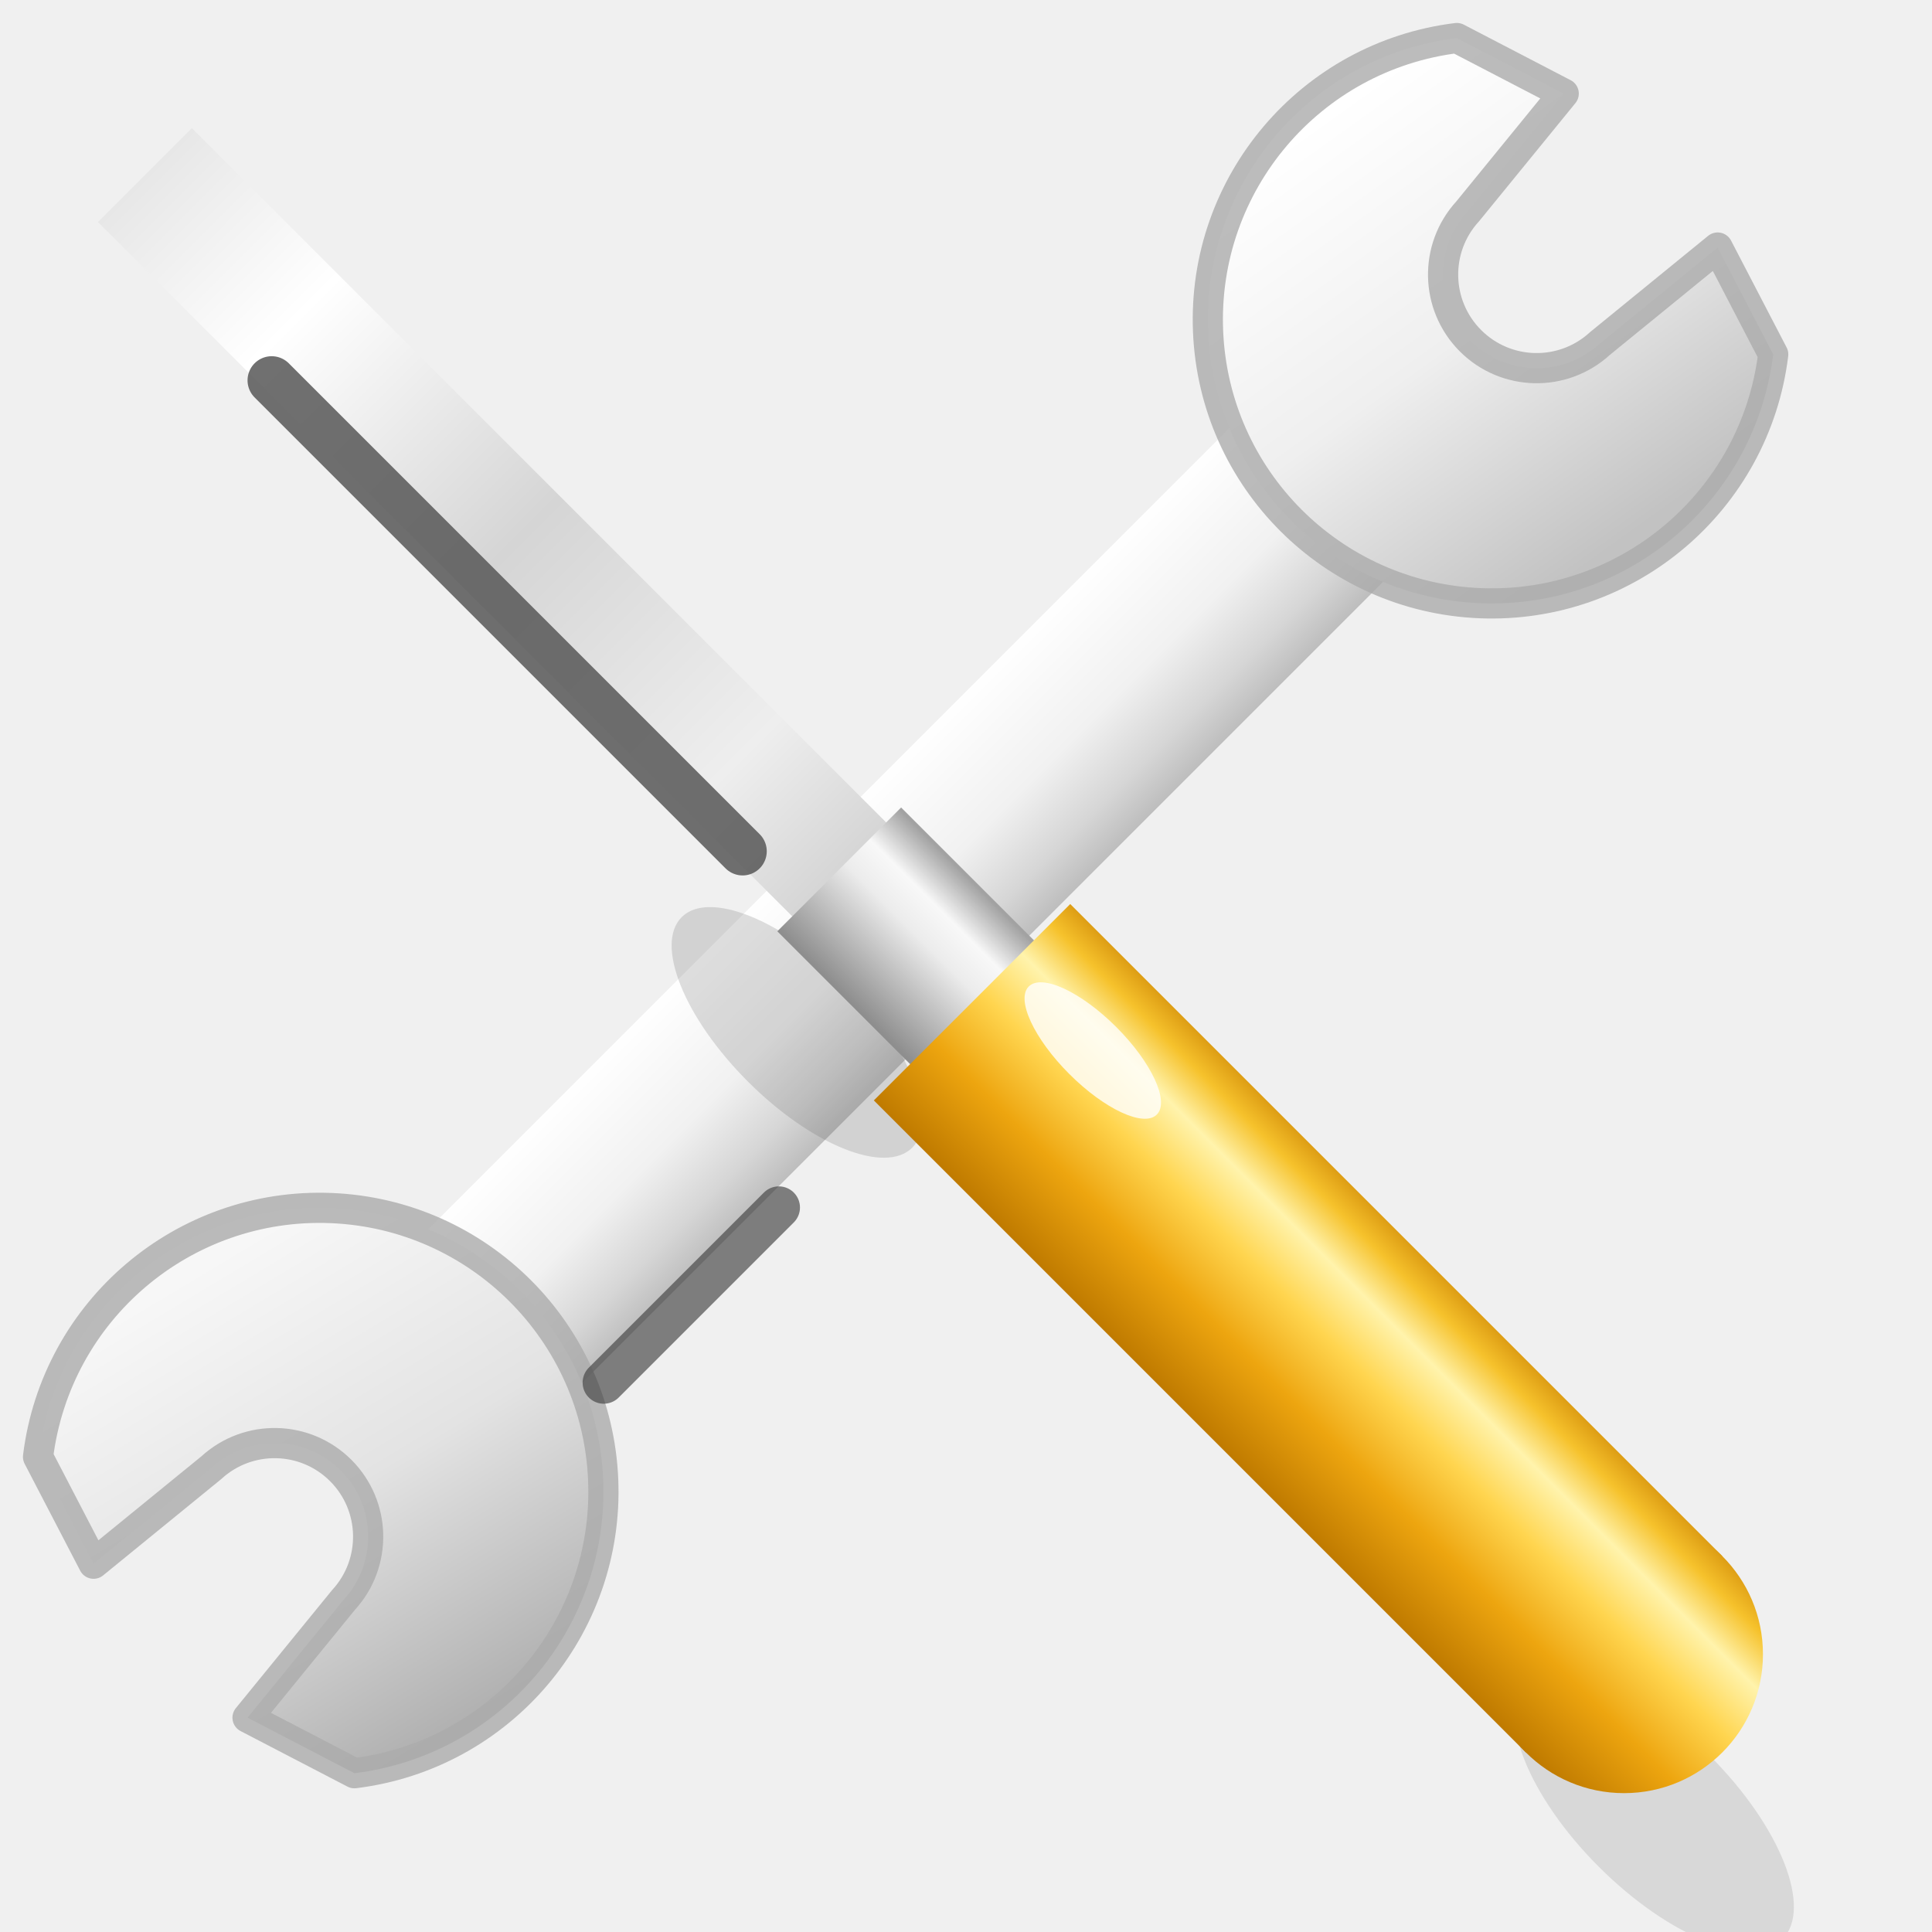
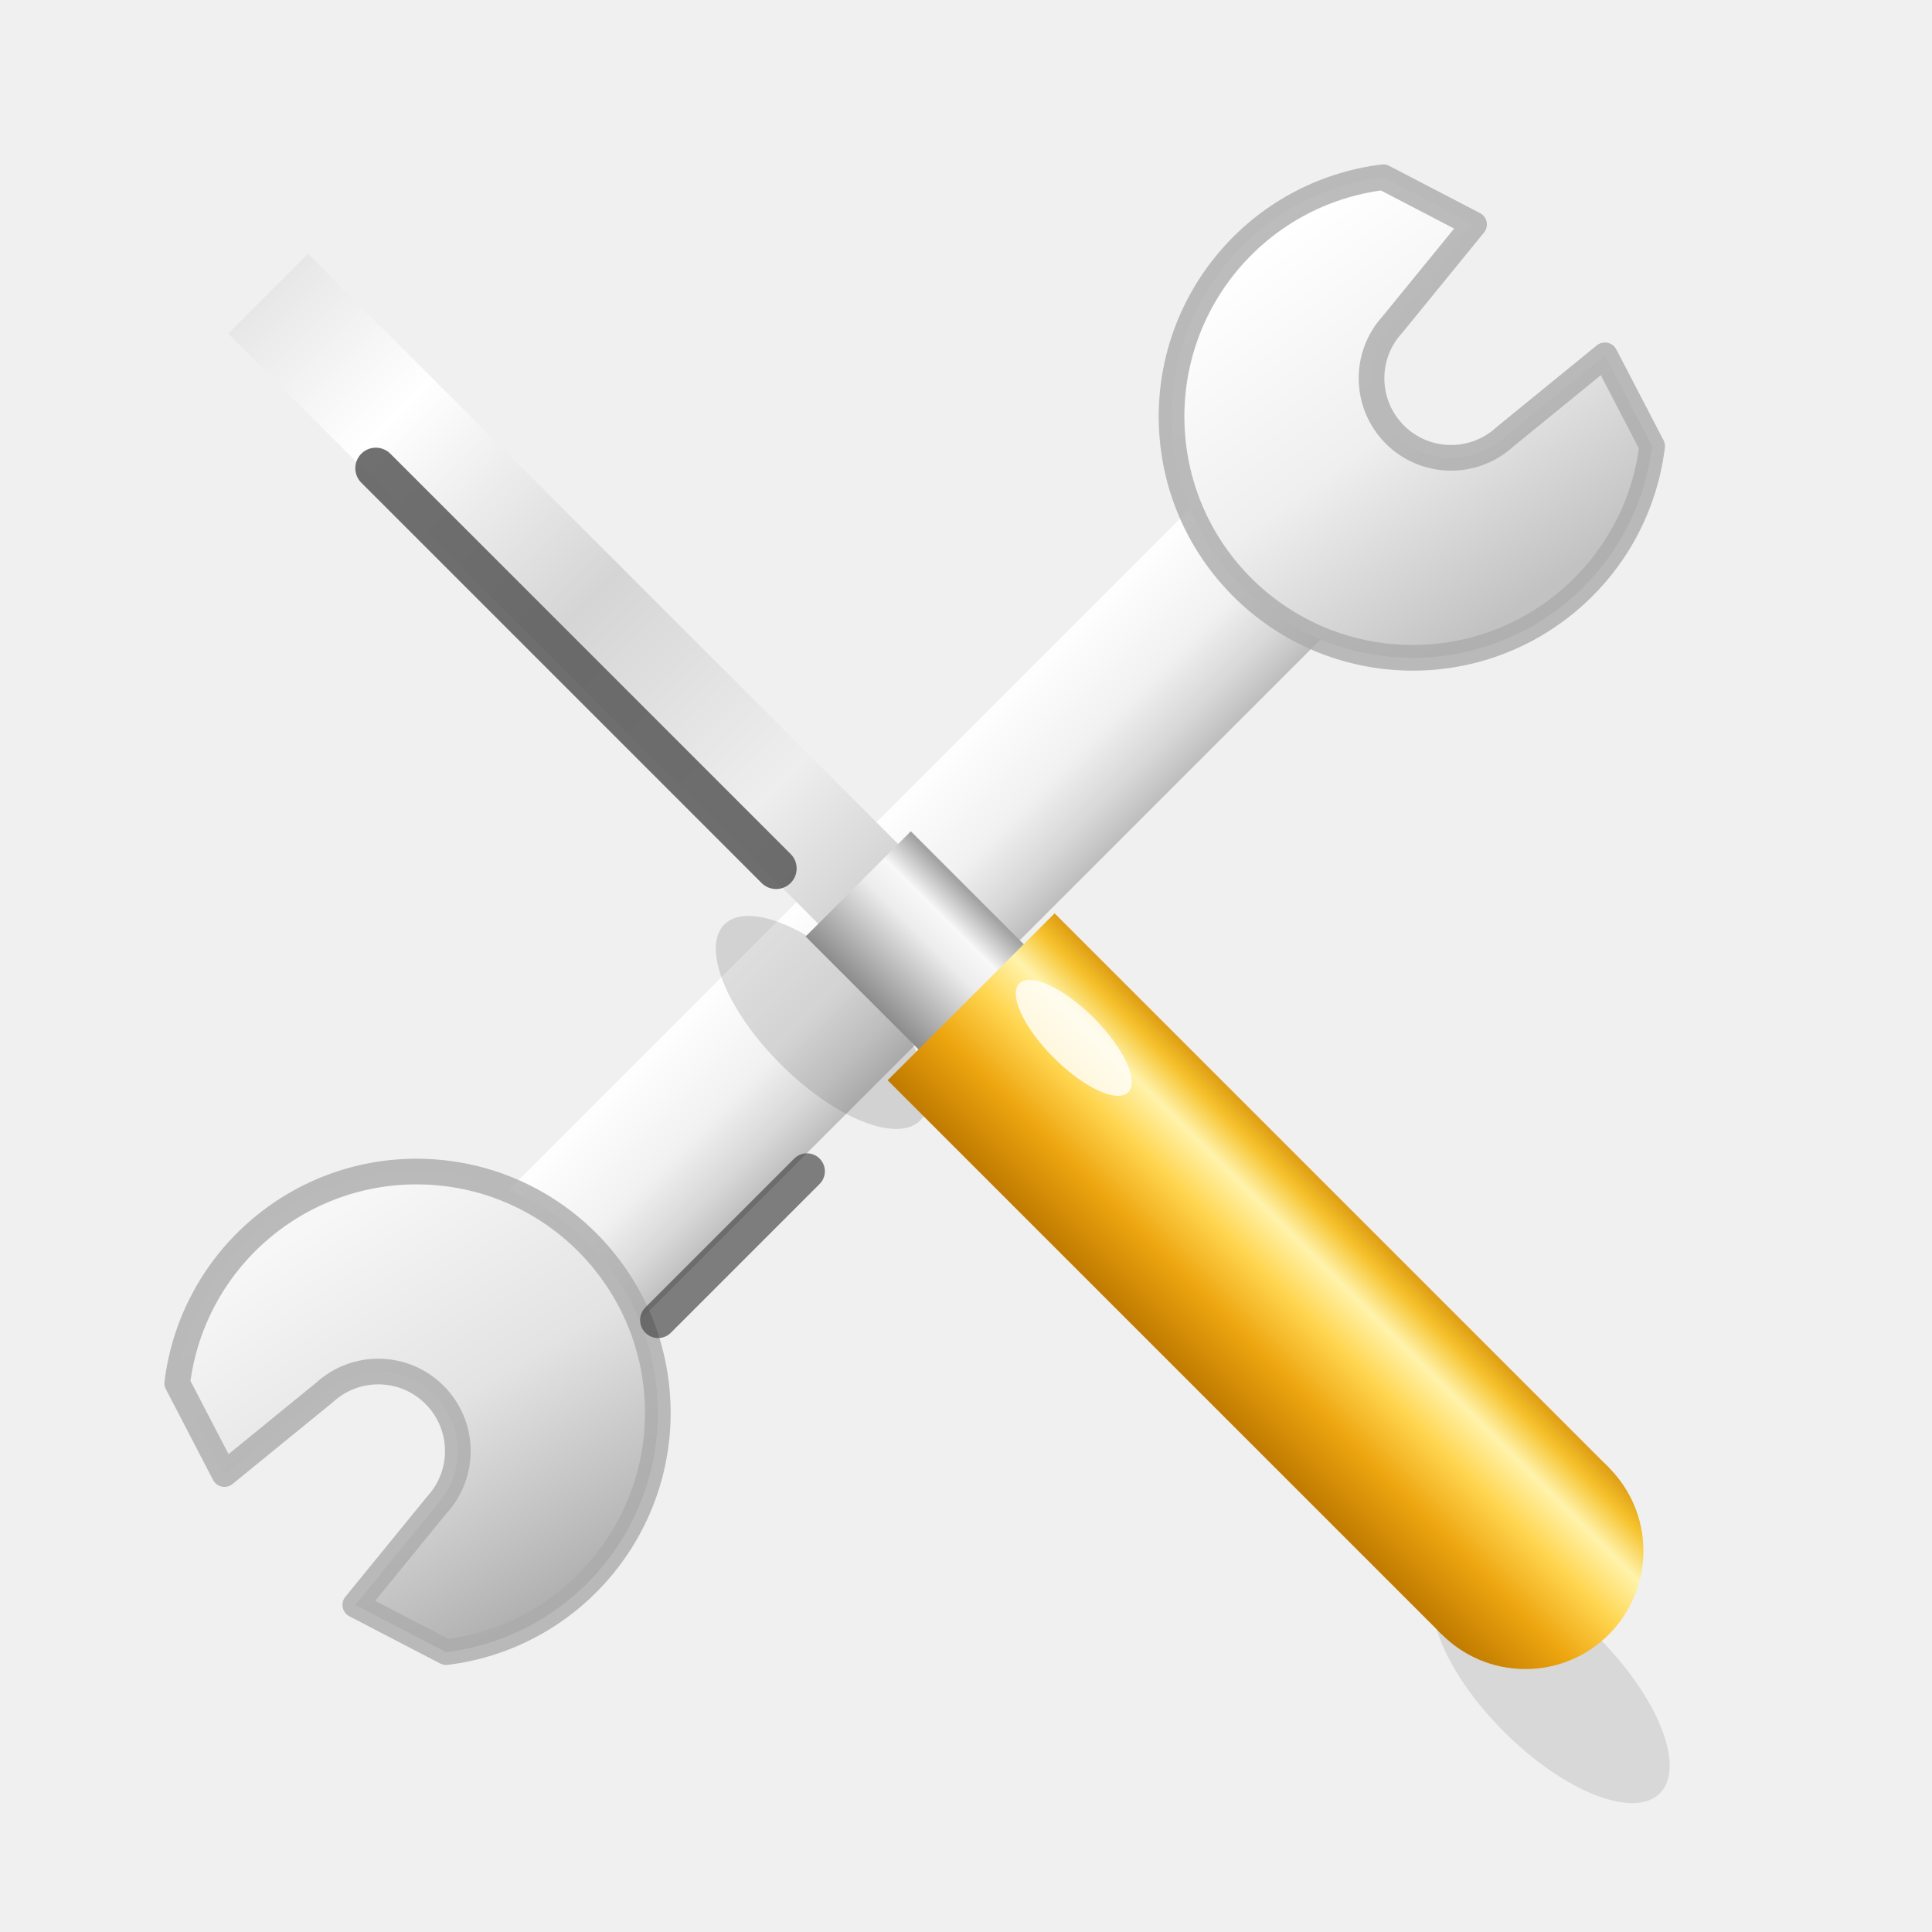
<svg xmlns="http://www.w3.org/2000/svg" viewBox="0 0 32 32">
  <defs>
    <linearGradient id="shaftg" gradientUnits="userSpaceOnUse" x1="13.7" y1="13.7" x2="16.3" y2="16.3">
      <stop offset="0" stop-color="#ffffff" />
      <stop offset="0.5" stop-color="#f1f1f1" />
      <stop offset="0.8" stop-color="#d6d6d6" />
      <stop offset="1" stop-color="#bcbcbc" />
    </linearGradient>
    <linearGradient id="h1" gradientUnits="userSpaceOnUse" x1="22.5" y1="1.5" x2="27.5" y2="8.5">
      <stop offset="0" stop-color="#ffffff" />
      <stop offset="0.5" stop-color="#efefef" />
      <stop offset="1" stop-color="#c2c2c2" />
    </linearGradient>
    <linearGradient id="h2" gradientUnits="userSpaceOnUse" x1="2.5" y1="21.5" x2="7" y2="29">
      <stop offset="0" stop-color="#f7f7f7" />
      <stop offset="0.5" stop-color="#e3e3e3" />
      <stop offset="1" stop-color="#b0b0b0" />
    </linearGradient>
    <linearGradient id="bladeg" gradientUnits="userSpaceOnUse" x1="2.4" y1="2.9" x2="14.6" y2="15.1">
      <stop offset="0" stop-color="#e7e7e7" />
      <stop offset="0.2" stop-color="#ffffff" />
      <stop offset="0.5" stop-color="#d5d5d5" />
      <stop offset="0.8" stop-color="#eeeeee" />
      <stop offset="1" stop-color="#cccccc" />
    </linearGradient>
    <linearGradient id="ferg" gradientUnits="userSpaceOnUse" x1="14" y1="16.5" x2="16" y2="14.5">
      <stop offset="0" stop-color="#8e8e8e" />
      <stop offset="0.55" stop-color="#ececec" />
      <stop offset="0.75" stop-color="#f8f8f8" />
      <stop offset="1" stop-color="#a2a2a2" />
    </linearGradient>
    <linearGradient id="handg" gradientUnits="userSpaceOnUse" x1="20.07" y1="23.83" x2="23.33" y2="20.57">
      <stop offset="0" stop-color="#bf7a00" />
      <stop offset="0.3" stop-color="#eda50f" />
      <stop offset="0.55" stop-color="#ffd54f" />
      <stop offset="0.75" stop-color="#fff3ac" />
      <stop offset="0.9" stop-color="#f6c22c" />
      <stop offset="1" stop-color="#dd9d14" />
    </linearGradient>
  </defs>
-   <ellipse cx="27.4" cy="30" rx="3" ry="1.3" fill="#5a5a5a" opacity="0.16" transform="rotate(45 27.4 30)" />
-   <line x1="22.4" y1="7.6" x2="7.6" y2="22.4" stroke="url(#shaftg)" stroke-width="3.6" />
-   <path d="M24.13 0.63 A4.7 4.7 0 1 0 29.37 5.87 L28.45 4.1 L26.5 5.69 A1.55 1.55 0 0 1 24.31 3.5 L25.9 1.55 Z" fill="url(#h1)" stroke="#ababab" stroke-width="0.5" stroke-linejoin="round" stroke-opacity="0.8" />
-   <path d="M5.87 29.37 A4.7 4.7 0 1 0 0.63 24.13 L1.55 25.9 L3.5 24.31 A1.55 1.55 0 0 1 5.69 26.5 L4.1 28.45 Z" fill="url(#h2)" stroke="#ababab" stroke-width="0.5" stroke-linejoin="round" stroke-opacity="0.8" />
-   <line x1="12.9" y1="20" x2="10" y2="22.9" stroke="#3f3f3f" stroke-width="0.7" stroke-linecap="round" opacity="0.65" />
-   <ellipse cx="13.2" cy="17.1" rx="2.7" ry="1.15" fill="#5a5a5a" opacity="0.2" transform="rotate(45 13.2 17.1)" />
-   <line x1="2.4" y1="2.9" x2="14.6" y2="15.1" stroke="url(#bladeg)" stroke-width="2.2" />
-   <line x1="4.5" y1="6.3" x2="12.3" y2="14.1" stroke="#575757" stroke-width="0.8" stroke-linecap="round" opacity="0.85" />
-   <line x1="13.9" y1="14.4" x2="16.2" y2="16.7" stroke="url(#ferg)" stroke-width="2.9" />
-   <line x1="16.1" y1="16.6" x2="26.9" y2="27.4" stroke="url(#handg)" stroke-width="4.6" />
-   <circle cx="26.9" cy="27.4" r="2.3" fill="url(#handg)" />
-   <ellipse cx="18.1" cy="17.4" rx="1.5" ry="0.55" fill="#ffffff" opacity="0.8" transform="rotate(45 18.1 17.4)" />
+   <g transform="translate(2.400 2.400) scale(0.85)">
+     <ellipse cx="27.4" cy="30" rx="3" ry="1.3" fill="#5a5a5a" opacity="0.16" transform="rotate(45 27.4 30)" />
+     <line x1="22.4" y1="7.6" x2="7.6" y2="22.4" stroke="url(#shaftg)" stroke-width="3.6" />
+     <path d="M24.13 0.63 A4.7 4.7 0 1 0 29.37 5.87 L28.45 4.1 L26.5 5.69 A1.55 1.55 0 0 1 24.31 3.5 L25.9 1.55 Z" fill="url(#h1)" stroke="#ababab" stroke-width="0.5" stroke-linejoin="round" stroke-opacity="0.8" />
+     <path d="M5.87 29.37 A4.7 4.7 0 1 0 0.63 24.13 L1.55 25.9 L3.5 24.31 A1.55 1.55 0 0 1 5.69 26.5 L4.1 28.45 Z" fill="url(#h2)" stroke="#ababab" stroke-width="0.5" stroke-linejoin="round" stroke-opacity="0.8" />
+     <line x1="12.9" y1="20" x2="10" y2="22.9" stroke="#3f3f3f" stroke-width="0.7" stroke-linecap="round" opacity="0.65" />
+     <ellipse cx="13.2" cy="17.1" rx="2.7" ry="1.15" fill="#5a5a5a" opacity="0.2" transform="rotate(45 13.2 17.1)" />
+     <line x1="2.4" y1="2.9" x2="14.6" y2="15.1" stroke="url(#bladeg)" stroke-width="2.2" />
+     <line x1="4.5" y1="6.3" x2="12.3" y2="14.1" stroke="#575757" stroke-width="0.8" stroke-linecap="round" opacity="0.85" />
+     <line x1="13.9" y1="14.4" x2="16.2" y2="16.7" stroke="url(#ferg)" stroke-width="2.9" />
+     <line x1="16.1" y1="16.6" x2="26.9" y2="27.4" stroke="url(#handg)" stroke-width="4.6" />
+     <circle cx="26.9" cy="27.4" r="2.3" fill="url(#handg)" />
+     <ellipse cx="18.1" cy="17.4" rx="1.5" ry="0.55" fill="#ffffff" opacity="0.8" transform="rotate(45 18.1 17.4)" />
+   </g>
</svg>
